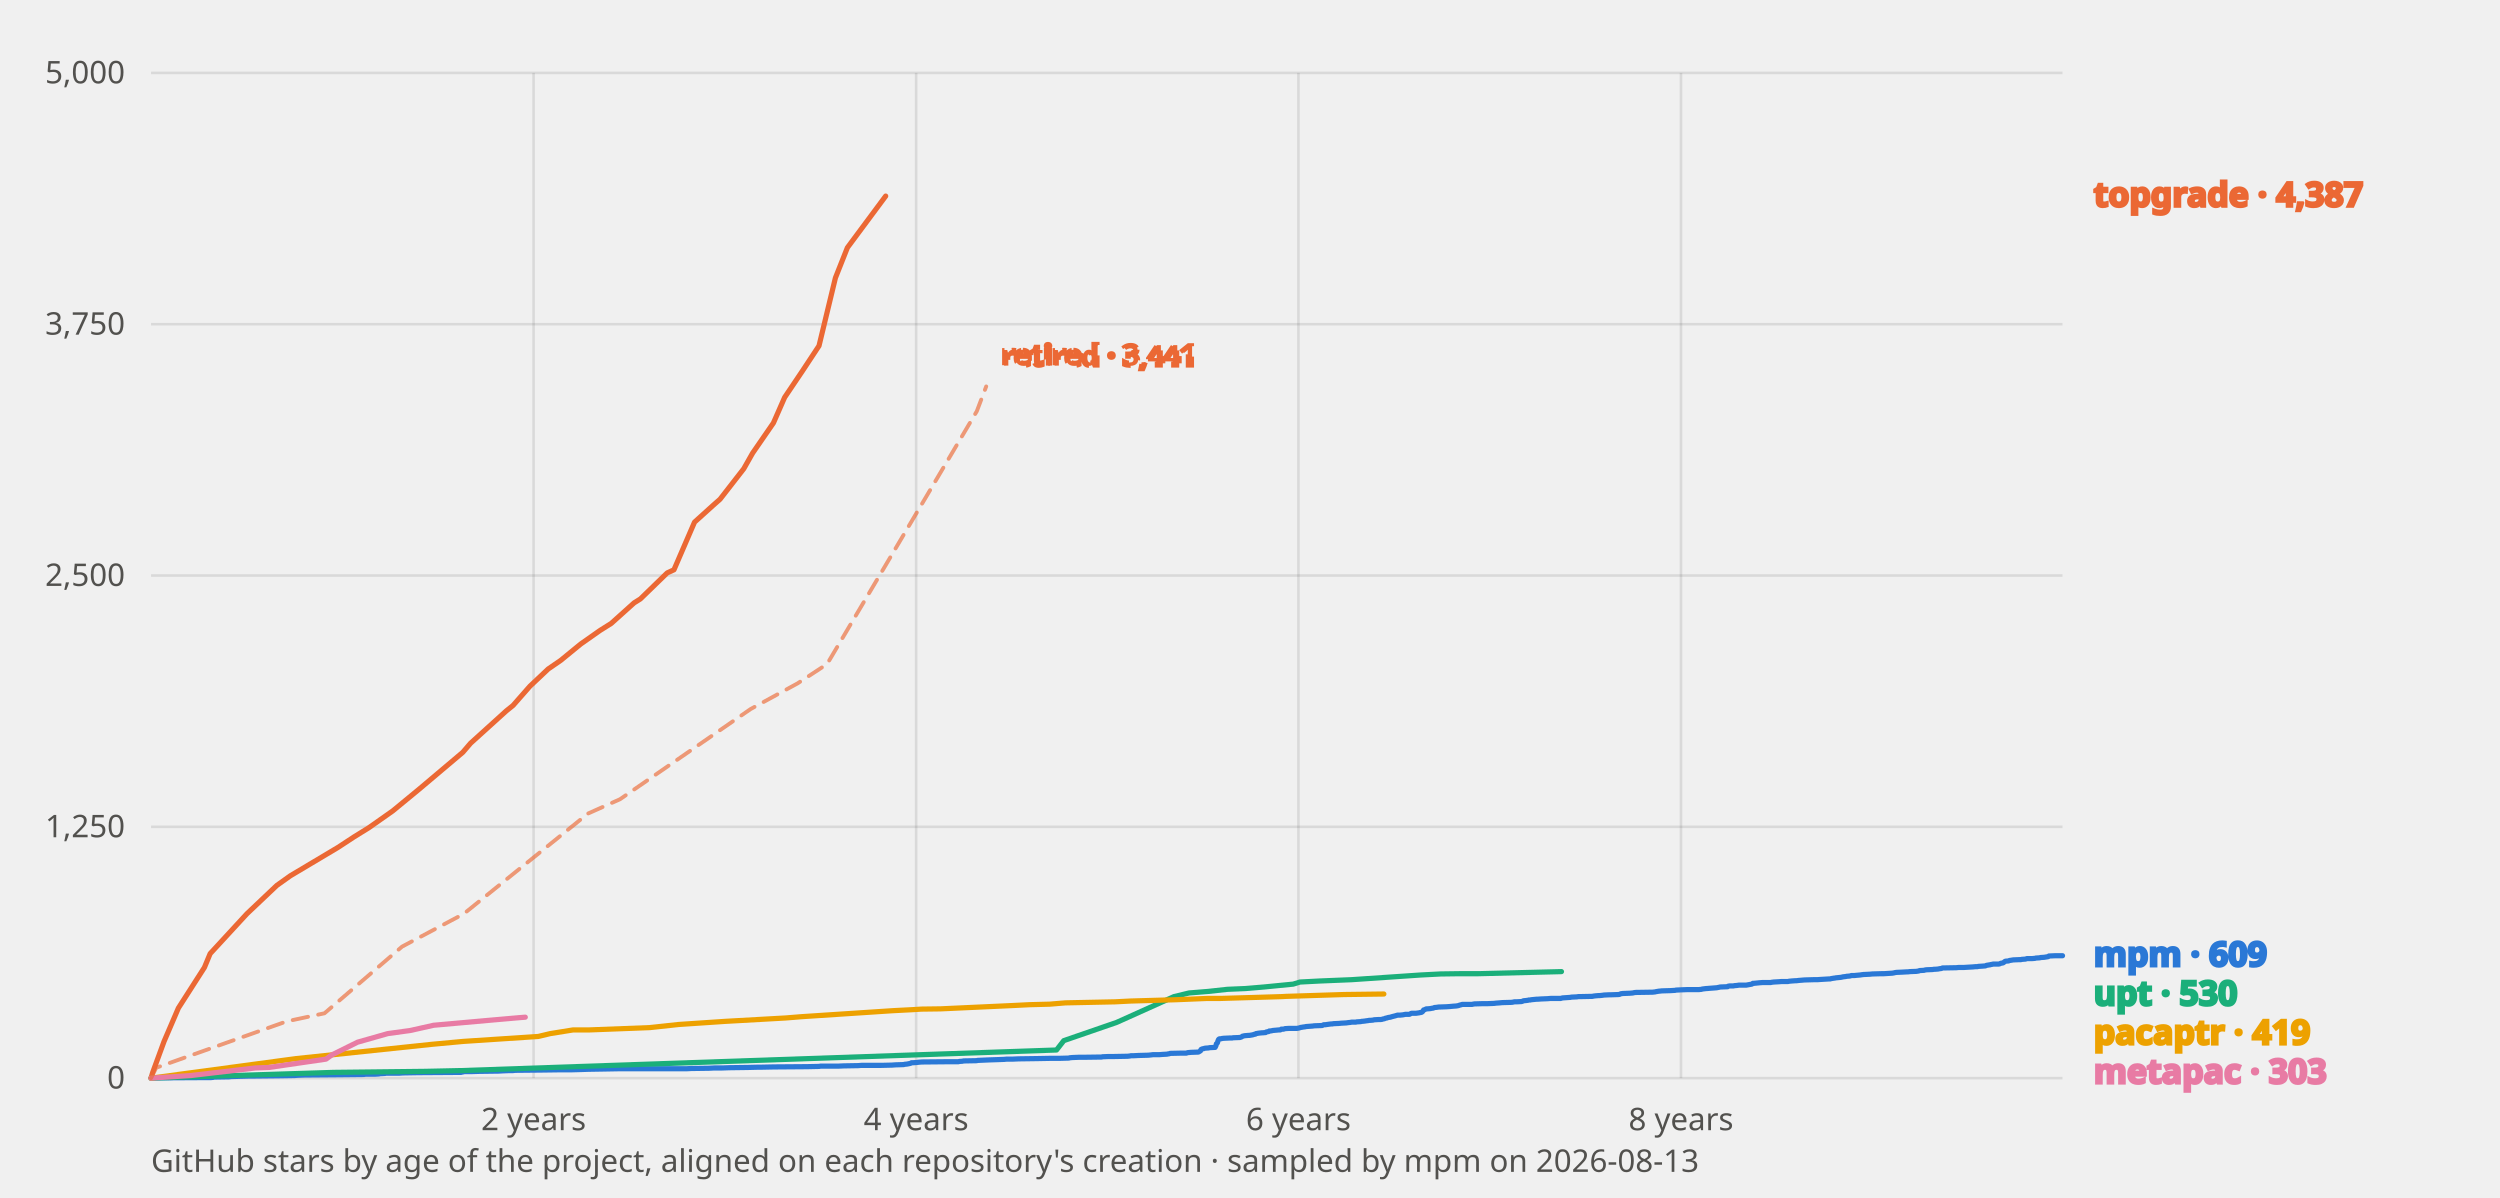
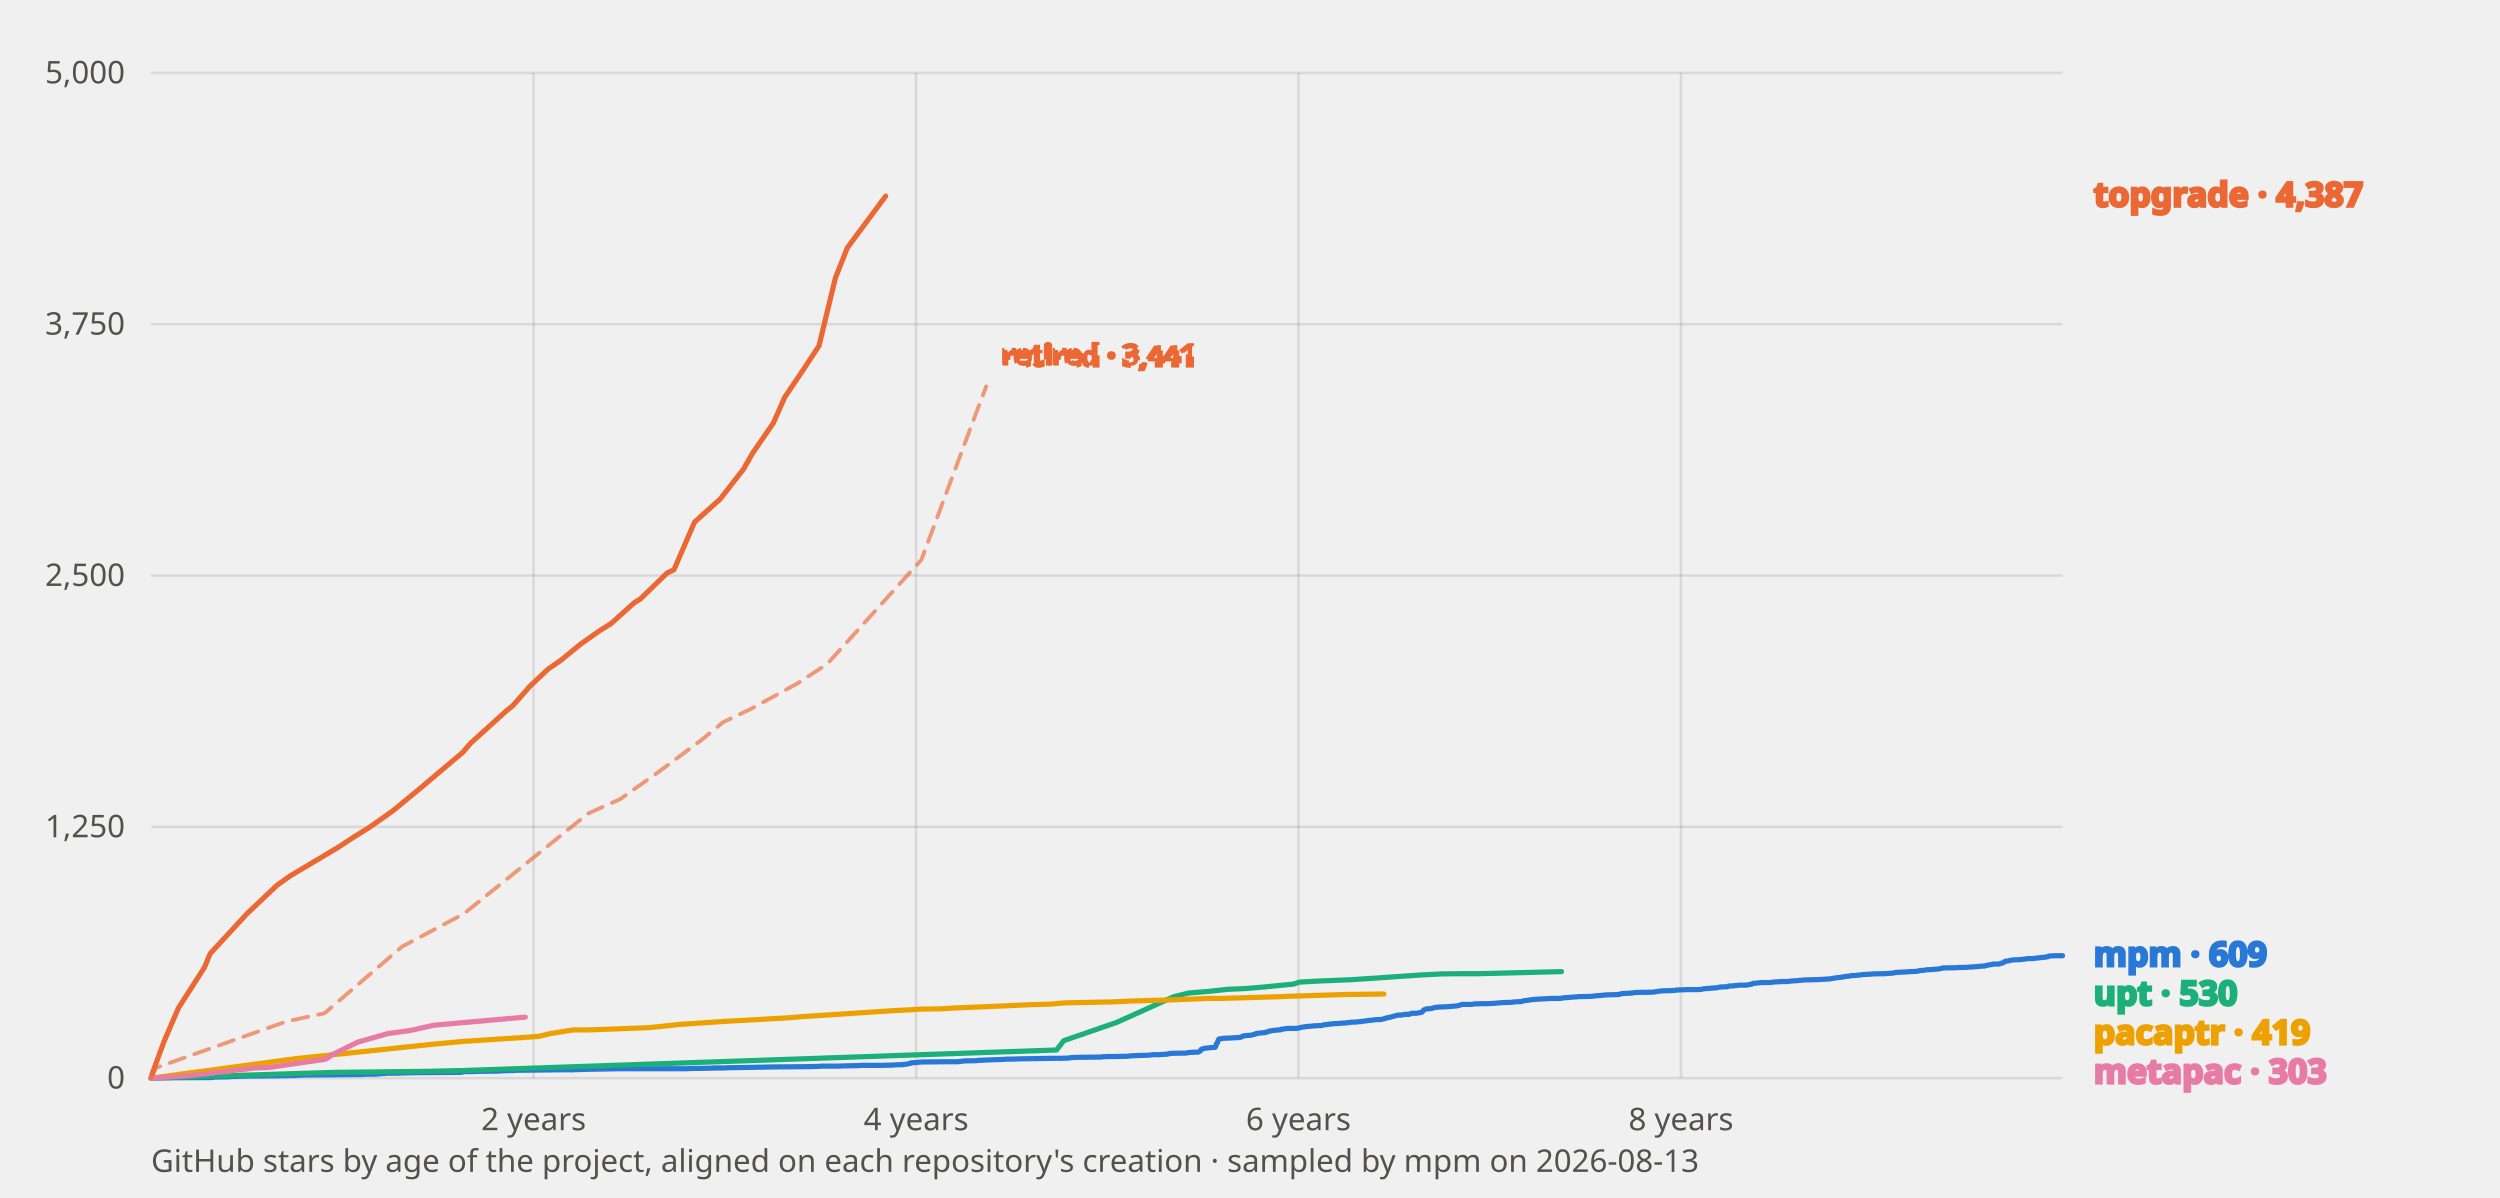
<svg xmlns="http://www.w3.org/2000/svg" viewBox="0 0 960 460" width="960" height="460" font-family="system-ui, sans-serif" role="img" aria-label="GitHub stars of mpm and its benchmarked peers, by project age">
  <style>
    text{fill:#0b0b0b}
    .tick{font-size:12px;fill:#52514e}
    .lbl{font-size:13px;font-weight:600;fill:currentColor}
    .grid{stroke:#0b0b0b;stroke-opacity:.10;stroke-width:1}
    .axis{font-size:12px;fill:#52514e}
    polyline{fill:none;stroke-width:2;stroke-linejoin:round;stroke-linecap:round}
    .prior{stroke-dasharray:6 4;stroke-width:1.5;opacity:.65}
    text.prior{font-size:11px;font-weight:600;opacity:1}
    .s-mpm{stroke:#2a78d6;color:#2a78d6}
    .s-topgrade{stroke:#eb6834;color:#eb6834}
    .s-upt{stroke:#1baf7a;color:#1baf7a}
    .s-pacaptr{stroke:#eda100;color:#eda100}
    .s-metapac{stroke:#e87ba4;color:#e87ba4}
    @media (prefers-color-scheme: dark) {
      text{fill:#fff}
      .tick,.axis{fill:#c3c2b7}
      .grid{stroke:#fff;stroke-opacity:.14}
      .s-mpm{stroke:#3987e5;color:#3987e5}
      .s-topgrade{stroke:#d95926;color:#d95926}
      .s-upt{stroke:#199e70;color:#199e70}
      .s-pacaptr{stroke:#c98500;color:#c98500}
      .s-metapac{stroke:#d55181;color:#d55181}
    }
  </style>
  <line class="grid" x1="58" y1="414.0" x2="792" y2="414.0" />
  <text class="tick" x="48" y="418.0" text-anchor="end">0</text>
  <line class="grid" x1="58" y1="317.5" x2="792" y2="317.5" />
  <text class="tick" x="48" y="321.5" text-anchor="end">1,250</text>
  <line class="grid" x1="58" y1="221.0" x2="792" y2="221.0" />
  <text class="tick" x="48" y="225.0" text-anchor="end">2,500</text>
  <line class="grid" x1="58" y1="124.5" x2="792" y2="124.5" />
  <text class="tick" x="48" y="128.5" text-anchor="end">3,750</text>
  <line class="grid" x1="58" y1="28.0" x2="792" y2="28.0" />
  <text class="tick" x="48" y="32.0" text-anchor="end">5,000</text>
  <line class="grid" x1="204.9" y1="28" x2="204.9" y2="414" />
  <text class="tick" x="204.9" y="434" text-anchor="middle">2 years</text>
  <line class="grid" x1="351.8" y1="28" x2="351.8" y2="414" />
  <text class="tick" x="351.8" y="434" text-anchor="middle">4 years</text>
  <line class="grid" x1="498.6" y1="28" x2="498.6" y2="414" />
  <text class="tick" x="498.6" y="434" text-anchor="middle">6 years</text>
  <line class="grid" x1="645.5" y1="28" x2="645.5" y2="414" />
  <text class="tick" x="645.5" y="434" text-anchor="middle">8 years</text>
  <polyline class="s-mpm" points="58.0,414.0 59.0,413.9 77.3,413.8 80.9,413.8 81.9,413.7 82.1,413.6 88.0,413.5 88.8,413.4 92.2,413.3 96.0,413.2 97.6,413.2 106.9,413.1 113.1,413.0 114.3,412.9 117.2,412.8 117.8,412.8 130.2,412.7 139.7,412.6 140.3,412.5 143.9,412.5 145.5,412.4 145.9,412.3 147.9,412.2 148.1,412.1 153.4,412.1 154.8,412.0 160.6,411.9 175.9,411.8 177.1,411.8 177.3,411.7 177.9,411.6 178.3,411.5 180.9,411.5 184.0,411.4 191.4,411.3 193.2,411.2 195.6,411.1 197.0,411.1 197.8,411.0 207.7,410.9 214.9,410.8 219.4,410.8 223.0,410.7 226.0,410.6 231.8,410.5 237.3,410.4 263.6,410.4 265.4,410.3 272.3,410.2 274.3,410.1 277.3,410.1 280.1,410.0 287.2,409.9 291.2,409.8 292.4,409.8 297.2,409.7 309.9,409.6 314.5,409.5 315.1,409.4 321.8,409.4 324.0,409.3 329.6,409.2 330.8,409.1 338.5,409.1 342.5,409.0 343.9,408.9 347.1,408.8 347.3,408.7 348.3,408.6 349.3,408.4 349.7,408.3 350.0,408.1 350.4,408.1 352.0,408.0 352.8,407.9 354.0,407.8 364.4,407.7 368.1,407.7 368.3,407.6 369.7,407.5 369.9,407.4 375.1,407.3 375.3,407.2 379.9,407.0 382.9,406.9 385.6,406.8 386.6,406.7 389.0,406.7 391.2,406.6 398.2,406.5 403.5,406.4 406.9,406.4 410.5,406.3 410.7,406.2 411.7,406.1 414.1,406.0 415.7,406.0 423.0,405.9 423.4,405.8 425.8,405.7 427.8,405.7 433.0,405.6 433.9,405.5 434.3,405.4 435.3,405.4 437.3,405.3 440.9,405.2 441.9,405.1 442.7,405.0 445.1,405.0 446.3,404.9 448.1,404.8 448.5,404.7 448.7,404.7 449.1,404.6 449.3,404.5 453.6,404.4 455.6,404.4 455.8,404.3 456.2,404.2 457.4,404.1 460.2,404.0 461.0,403.5 461.2,403.0 461.4,402.9 461.6,402.8 462.0,402.7 462.2,402.7 462.4,402.6 462.8,402.5 464.2,402.4 464.4,402.3 464.6,402.3 466.6,402.2 466.9,401.6 467.1,400.8 467.3,400.7 467.5,400.4 467.7,399.7 467.9,399.2 468.1,399.0 468.3,398.9 468.9,398.9 469.1,398.8 469.9,398.7 472.1,398.6 473.1,398.6 473.5,398.5 476.1,398.4 476.7,398.2 476.9,398.1 477.1,397.9 477.3,397.9 477.5,397.8 478.1,397.7 479.3,397.6 479.7,397.6 480.9,397.4 481.3,397.3 481.5,397.2 482.1,397.1 482.3,396.9 482.5,396.9 482.9,396.8 483.6,396.7 484.6,396.6 484.8,396.6 486.0,396.5 486.2,396.3 487.2,396.1 487.4,395.9 487.8,395.9 488.4,395.8 488.8,395.7 491.0,395.5 491.6,395.5 491.8,395.4 492.0,395.2 492.8,395.2 493.2,395.1 493.4,395.0 495.0,394.9 498.0,394.9 498.6,394.8 499.0,394.7 499.6,394.5 499.8,394.5 500.3,394.4 501.1,394.3 501.5,394.2 504.1,394.0 504.7,393.9 504.9,393.9 507.7,393.8 507.9,393.7 508.1,393.6 508.3,393.5 508.9,393.5 510.3,393.3 511.1,393.2 511.7,393.2 511.9,393.1 514.1,393.0 515.1,392.9 517.0,392.8 517.6,392.7 518.6,392.6 519.0,392.5 520.6,392.5 521.0,392.4 522.6,392.3 522.8,392.2 523.0,392.2 524.0,392.1 524.6,392.0 525.4,391.9 525.8,391.8 526.4,391.8 527.4,391.7 527.6,391.6 529.4,391.5 530.2,391.5 530.8,391.4 531.0,391.3 531.6,391.2 531.8,391.1 532.0,391.0 532.6,390.9 532.8,390.8 533.2,390.7 533.9,390.6 534.5,390.4 534.9,390.3 535.3,390.2 535.7,390.1 536.7,389.8 537.7,389.8 538.7,389.7 539.7,389.5 541.1,389.5 541.5,389.4 541.7,389.2 542.1,389.1 543.7,389.1 545.1,388.9 545.3,388.8 545.7,388.8 546.1,388.6 546.3,388.4 546.5,388.1 546.7,387.8 546.9,387.8 547.3,387.6 547.7,387.4 548.1,387.4 549.3,387.3 549.7,387.2 550.4,387.1 550.8,386.9 551.8,386.8 552.4,386.7 552.6,386.7 555.4,386.6 556.8,386.5 557.8,386.4 559.2,386.3 559.8,386.2 560.2,386.1 560.4,386.0 560.8,385.9 561.2,385.8 561.4,385.7 565.2,385.7 565.6,385.6 566.2,385.5 569.5,385.4 571.3,385.4 573.7,385.3 574.5,385.2 575.9,385.1 576.9,385.0 580.5,384.9 581.1,384.8 581.5,384.7 582.3,384.7 584.2,384.6 584.6,384.5 584.8,384.4 585.0,384.3 586.0,384.2 586.8,384.1 587.0,384.0 587.6,384.0 588.0,383.9 589.0,383.8 590.0,383.7 590.4,383.7 591.8,383.6 594.2,383.5 595.4,383.4 599.4,383.4 599.6,383.3 600.0,383.2 602.9,383.0 603.1,383.0 603.3,382.9 605.5,382.8 606.1,382.7 606.7,382.7 611.5,382.6 611.9,382.5 612.7,382.4 613.9,382.3 614.3,382.3 615.3,382.2 615.9,382.1 618.0,382.0 618.6,382.0 621.6,381.9 622.0,381.8 622.2,381.7 622.4,381.6 623.2,381.5 625.8,381.4 627.0,381.3 627.4,381.2 628.0,381.1 634.3,381.0 634.5,381.0 635.5,380.9 635.9,380.8 636.5,380.7 637.1,380.6 637.3,380.6 638.1,380.5 641.5,380.4 643.1,380.3 643.3,380.3 643.5,380.2 645.5,380.1 648.1,380.0 652.4,380.0 653.4,379.9 653.6,379.8 654.4,379.7 655.2,379.6 655.4,379.6 656.6,379.5 659.2,379.3 660.2,379.1 660.6,379.0 660.8,379.0 663.4,378.9 663.6,378.7 664.2,378.6 665.6,378.6 666.0,378.5 667.1,378.4 667.7,378.3 670.5,378.3 672.7,377.9 672.9,377.8 673.1,377.6 673.5,377.6 674.5,377.5 675.5,377.4 676.7,377.3 679.9,377.3 680.3,377.2 681.1,377.1 682.9,377.0 684.2,376.9 686.6,376.9 687.0,376.8 688.0,376.7 689.4,376.6 689.8,376.6 690.6,376.5 691.8,376.4 693.0,376.3 696.4,376.2 697.8,376.2 699.2,376.1 702.5,375.9 702.9,375.9 703.1,375.8 703.7,375.7 704.3,375.6 704.5,375.6 704.9,375.5 705.9,375.4 706.9,375.3 707.3,375.2 707.5,375.2 707.7,375.1 708.7,375.0 709.1,374.9 710.3,374.8 710.7,374.7 710.9,374.6 712.1,374.6 713.1,374.5 714.3,374.4 714.9,374.3 715.7,374.2 715.9,374.2 718.0,374.1 719.0,374.0 722.4,373.9 723.4,373.9 725.0,373.8 726.6,373.7 727.2,373.6 727.6,373.5 728.2,373.4 730.4,373.3 732.2,373.2 732.6,373.2 733.4,373.1 735.9,373.0 736.5,372.9 736.7,372.9 736.9,372.8 737.1,372.7 738.9,372.6 739.1,372.5 739.7,372.4 742.1,372.3 742.7,372.2 743.1,372.2 744.3,372.1 744.7,372.0 745.5,371.9 745.9,371.7 751.2,371.6 752.2,371.5 754.2,371.5 755.8,371.4 757.6,371.3 758.6,371.2 759.4,371.2 759.6,371.1 761.2,371.0 762.4,370.9 762.6,370.8 762.8,370.7 764.0,370.5 764.2,370.5 764.4,370.4 765.0,370.3 765.4,370.2 767.5,370.2 767.9,370.1 768.3,369.9 768.9,369.8 769.3,369.7 769.5,369.5 769.9,369.2 770.1,369.1 771.3,369.0 771.7,368.8 771.9,368.8 773.1,368.6 775.5,368.5 776.1,368.5 776.3,368.4 777.7,368.3 778.1,368.2 778.3,368.1 780.3,368.1 781.5,368.0 781.7,367.9 783.3,367.8 783.5,367.7 785.0,367.6 785.6,367.5 786.2,367.4 786.4,367.4 786.6,367.3 786.8,367.1 787.0,367.1 789.2,367.0 792.0,367.0" />
  <polyline class="s-topgrade" points="58.0,414.0 58.6,411.9 63.0,399.9 68.5,387.1 78.5,371.5 80.7,366.2 94.8,350.9 106.3,340.0 111.5,336.3 129.8,325.4 135.9,321.4 141.7,317.8 150.8,311.4 161.0,303.0 177.7,288.9 180.7,285.4 194.4,273.0 197.0,270.9 203.5,263.5 210.5,256.9 215.3,253.6 223.0,247.3 230.4,242.1 234.7,239.4 243.5,231.5 245.9,230.0 256.2,220.0 258.8,218.8 266.7,200.5 273.9,194.0 276.5,191.7 285.6,180.0 289.0,174.0 297.0,162.4 301.3,152.6 308.1,142.5 314.5,132.8 320.8,106.7 325.4,95.1 340.1,75.3" />
  <polyline class="s-upt" points="58.0,414.0 128.0,411.8 163.4,411.4 177.1,411.1 405.7,403.2 408.5,399.6 428.8,392.6 450.8,382.7 456.6,381.3 464.0,380.7 471.3,379.9 478.3,379.6 485.4,379.0 496.6,377.9 499.2,377.1 506.9,376.7 519.0,376.2 545.5,374.4 553.2,374.0 560.4,373.9 567.7,373.9 599.6,373.1" />
-   <polyline class="s-pacaptr" points="58.0,414.0 113.7,406.5 166.0,401.0 177.9,399.9 206.7,398.0 211.3,396.9 220.0,395.5 226.0,395.5 249.5,394.6 260.6,393.4 278.5,392.2 301.7,390.9 307.9,390.4 342.9,388.1 350.6,387.7 353.8,387.5 361.2,387.4 389.4,386.1 395.4,385.8 403.1,385.6 409.1,385.1 428.2,384.7 434.1,384.4 451.4,383.9 463.6,383.4 468.7,383.4 485.6,382.9 492.2,382.7 494.0,382.6 516.1,381.9 531.4,381.7" />
+   <polyline class="s-pacaptr" points="58.0,414.0 113.7,406.5 166.0,401.0 177.9,399.9 206.7,398.0 211.3,396.9 220.0,395.5 226.0,395.5 249.5,394.6 260.6,393.4 278.5,392.2 301.7,390.9 307.9,390.4 342.9,388.1 350.6,387.7 353.8,387.5 361.2,387.4 365.8,387.1 389.4,386.1 395.4,385.8 403.1,385.6 409.1,385.1 428.2,384.7 434.1,384.4 451.4,383.9 463.6,383.4 468.7,383.4 485.6,382.9 492.2,382.7 494.0,382.6 516.1,381.9 531.4,381.7" />
  <polyline class="s-metapac" points="58.0,414.0 73.3,413.0 98.0,410.1 103.3,409.9 125.2,406.7 127.4,405.1 137.3,400.2 148.9,396.9 157.6,395.7 166.5,393.7 187.8,391.8 199.2,390.8 201.7,390.6" />
-   <polyline class="s-topgrade prior" points="58.0,414.0 60.0,410.0 110.1,392.2 124.6,389.1 154.4,363.5 178.1,350.9 225.8,312.4 238.1,306.9 288.2,272.3 306.3,262.4 317.6,255.0 375.1,157.9 378.7,148.4" />
+   <polyline class="s-topgrade prior" points="58.0,414.0 60.0,410.0 110.1,392.2 124.6,389.1 154.4,363.5 178.1,350.9 225.8,312.4 238.1,306.9 253.2,296.2 269.3,284.2 277.7,277.3 288.2,272.3 306.3,262.4 317.6,255.0 353.8,215.0 375.1,157.9 378.7,148.4" />
  <text class="lbl prior s-topgrade" x="384.7" y="140.4">retired · 3,441</text>
  <text class="lbl s-topgrade" x="804" y="79.3">topgrade · 4,387</text>
  <text class="lbl s-mpm" x="804" y="371.0">mpm · 609</text>
  <text class="lbl s-upt" x="804" y="386.0">upt · 530</text>
  <text class="lbl s-pacaptr" x="804" y="401.0">pacaptr · 419</text>
  <text class="lbl s-metapac" x="804" y="416.0">metapac · 303</text>
  <text class="axis" x="58" y="450">GitHub stars by age of the project, aligned on each repository's creation · sampled by mpm on 2026-08-13</text>
</svg>
